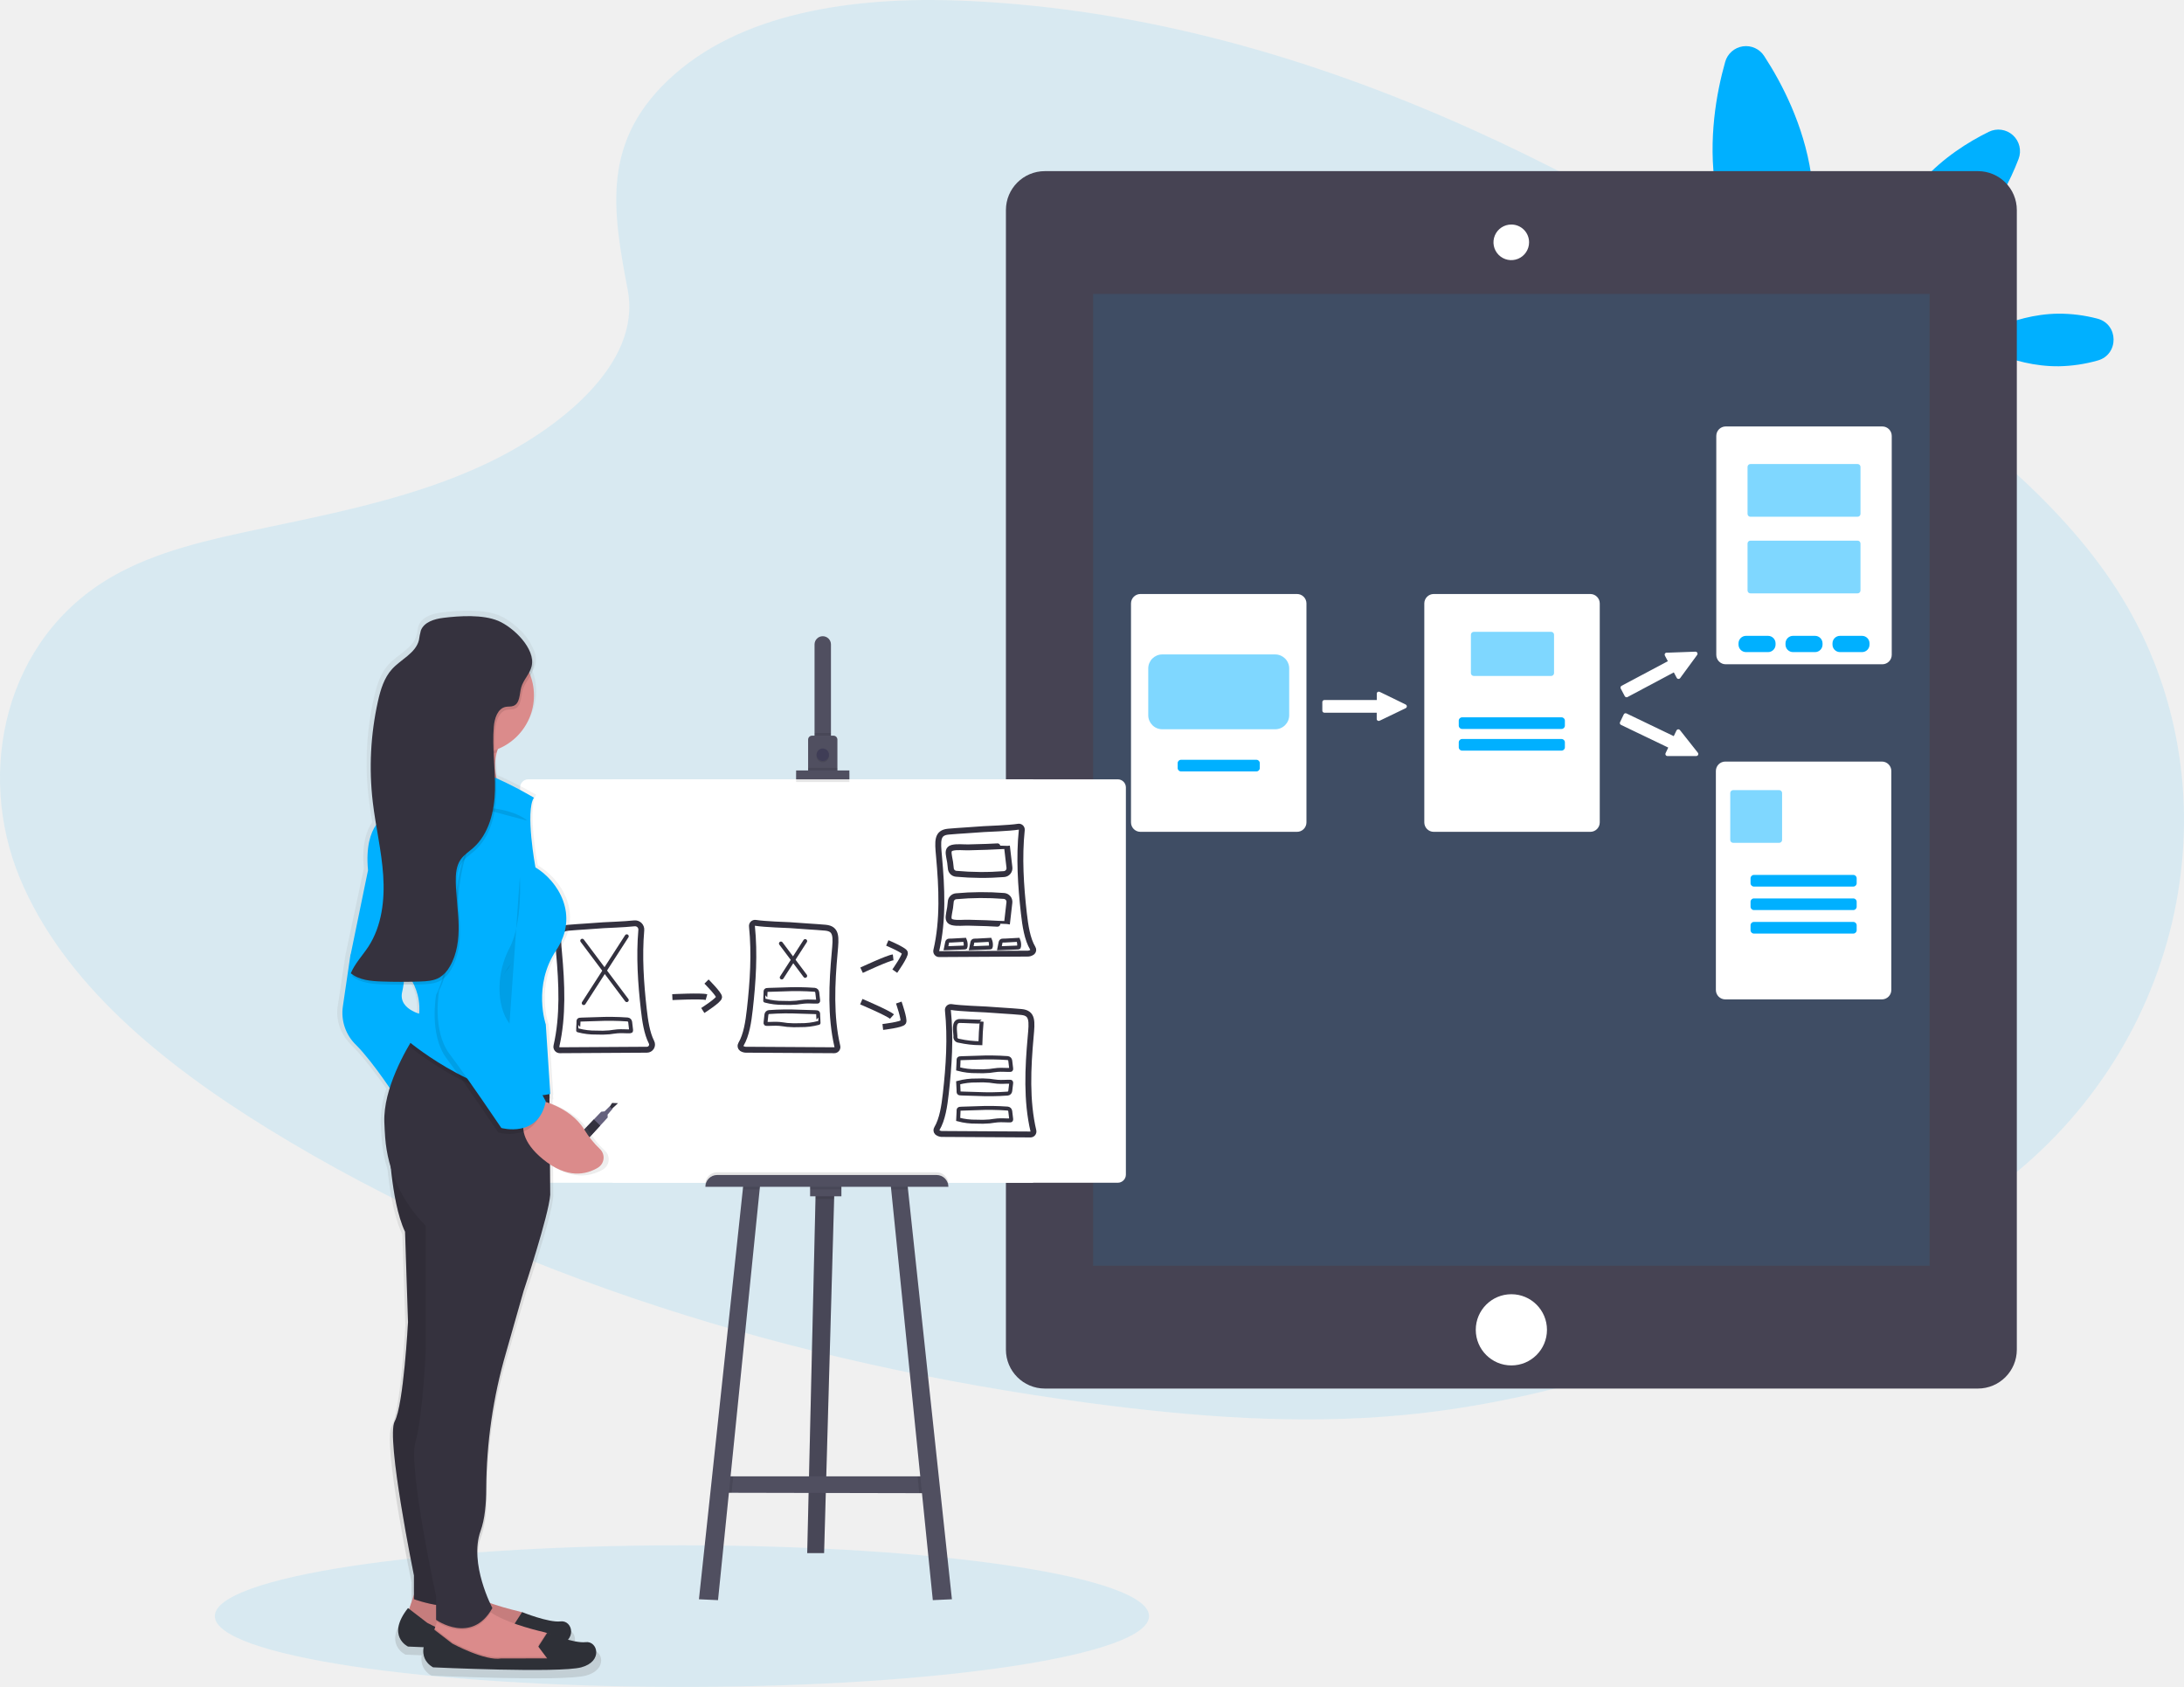
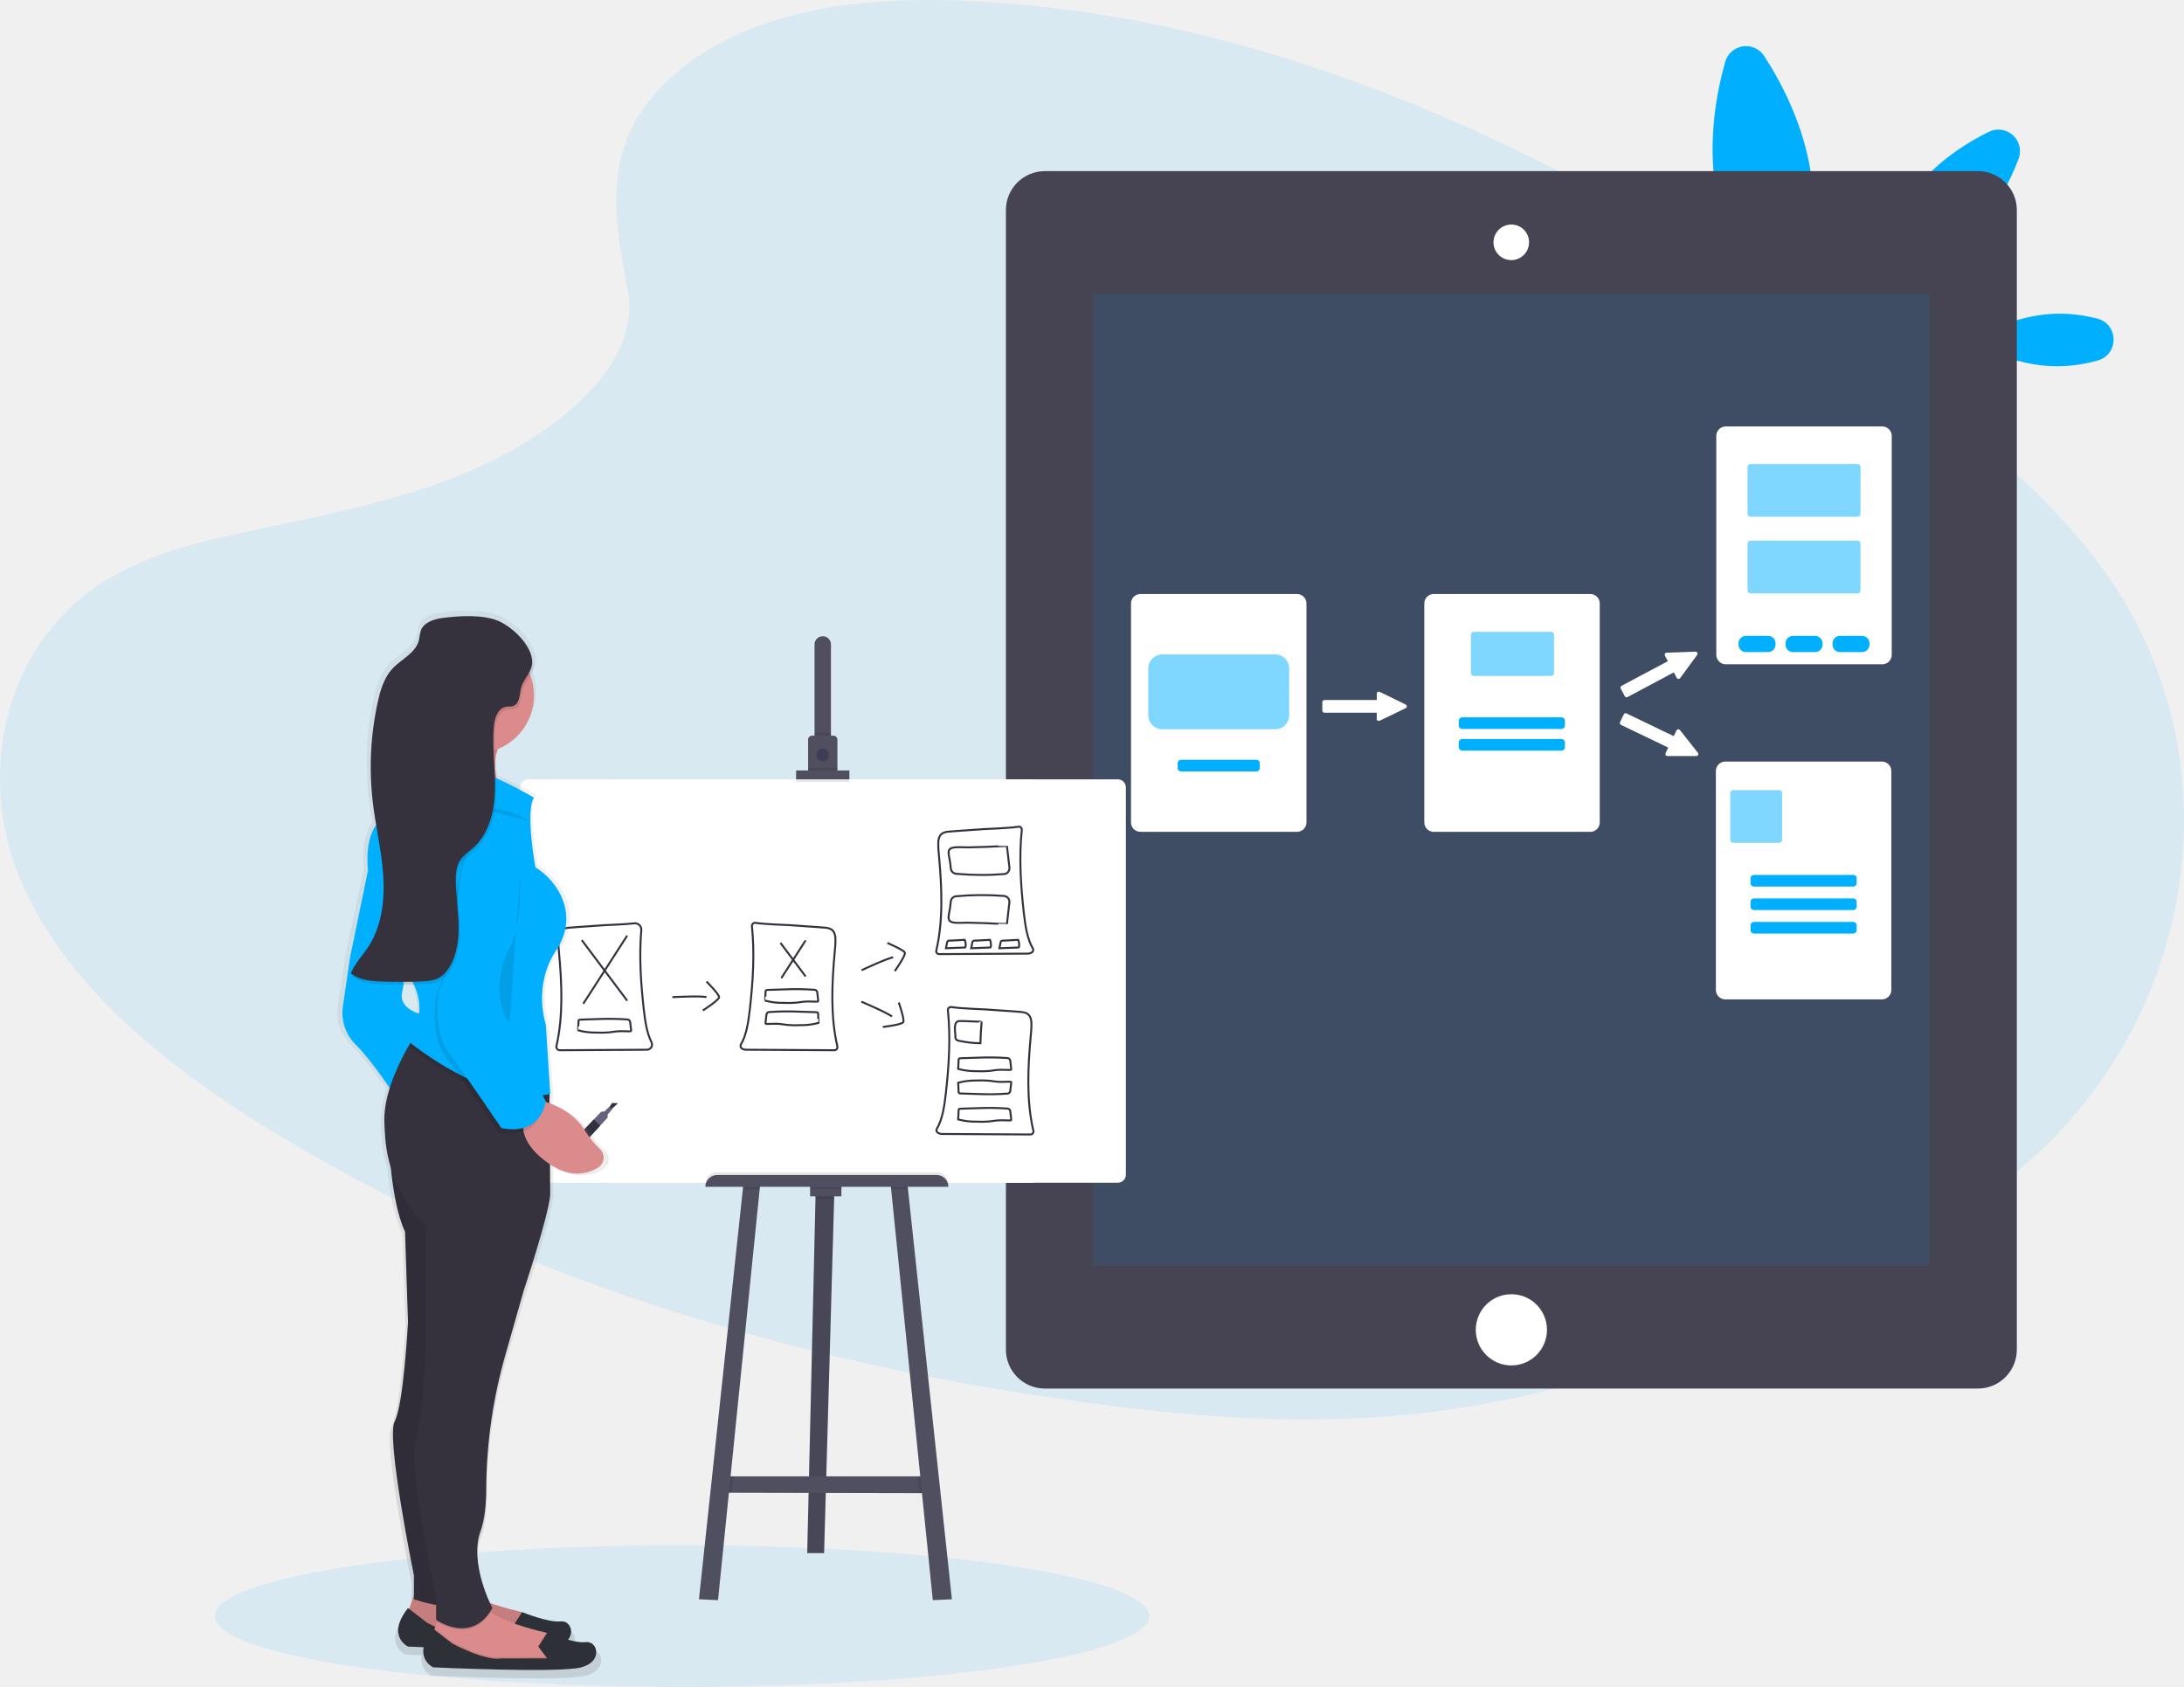
<svg xmlns="http://www.w3.org/2000/svg" id="a6f4e524-a1b8-434a-a0ca-43acb27f4769" data-name="Layer 1" width="1110.46" height="857.68" viewBox="0 0 1110.46 857.68">
  <defs>
    <linearGradient id="ed123d47-1cc8-43ee-8efc-264e01b6d696" x1="2277.26" y1="874.51" x2="2277.26" y2="331.66" gradientTransform="translate(-1992)" gradientUnits="userSpaceOnUse">
      <stop offset="0" stop-color="gray" stop-opacity="0.25" />
      <stop offset="0.54" stop-color="gray" stop-opacity="0.12" />
      <stop offset="1" stop-color="gray" stop-opacity="0.1" />
    </linearGradient>
  </defs>
  <ellipse cx="346.73" cy="821.68" rx="237.5" ry="36" fill="#00b0ff" opacity="0.1" />
  <path d="M387.66,59C425.33,25.8,484.47,19,538.31,21.68,707.39,30,860,110.67,992.05,201.94c47.8,33.05,94.86,68.65,125.88,114.16,63.16,92.62,44.42,220.94-43.4,297.24-29.88,26-66.1,45.87-103.28,63.51-66.12,31.37-137.46,56.55-212.5,63.72-53.51,5.11-107.68.95-160.88-6.18-148.64-19.92-294.54-64-416.82-139.37C127.42,562,76.87,520.86,54.76,467.37s-8-121.27,46.81-152.92c22.65-13.1,49.73-19,76.24-24.57,39-8.17,78.68-16.23,113.9-32.84,36.37-17.17,79.44-50.36,72.24-88.34C356.22,127.93,350,92.14,387.66,59Z" transform="translate(-44.77 -21.16)" fill="#00b0ff" opacity="0.1" />
  <path d="M965.6,109.62c6.76,44.56-12.05,84.37-12.05,84.37S923.78,161.56,917,117c-3.79-25,.46-48.48,4.92-64.3a11,11,0,0,1,19.89-3C950.78,63.46,961.81,84.63,965.6,109.62Z" transform="translate(-44.77 -21.16)" fill="#00b0ff" />
  <path d="M1091.3,180.64a76.91,76.91,0,0,1,19.85,2.51c10.91,2.8,11.08,18.25.23,21.29a77.15,77.15,0,0,1-19.79,2.94c-24.53.27-44.56-12.89-44.56-12.89S1066.77,180.91,1091.3,180.64Z" transform="translate(-44.77 -21.16)" fill="#00b0ff" />
  <path d="M1022.32,112.9c-22.83,25.09-27.66,57.88-27.66,57.88s32.18-7.9,55-33c10.58-11.63,17.3-24.91,21.46-35.81A11,11,0,0,0,1056,88.17C1045.48,93.34,1032.9,101.27,1022.32,112.9Z" transform="translate(-44.77 -21.16)" fill="#00b0ff" />
  <rect x="511.46" y="87.01" width="514" height="618.97" rx="19.8" fill="#464353" />
  <rect x="555.8" y="149.45" width="425.32" height="494.09" fill="#00b0ff" opacity="0.1" />
  <circle cx="768.46" cy="676.12" r="18.1" fill="#fff" />
  <path d="M813.23,152.92a8.55,8.55,0,1,1,8.55-8.55A8.57,8.57,0,0,1,813.23,152.92Z" transform="translate(-44.77 -21.16)" fill="#fff" />
  <path d="M813.23,136.32a8.05,8.05,0,1,1-8.05,8.05,8.06,8.06,0,0,1,8.05-8.05m0-1a9.05,9.05,0,1,0,9,9.05,9,9,0,0,0-9-9.05Z" transform="translate(-44.77 -21.16)" fill="#fff" />
  <rect x="575.56" y="302.51" width="88.21" height="119.92" rx="4.3" fill="#fff" stroke="#fff" stroke-miterlimit="10" />
  <rect x="583.83" y="332.73" width="71.67" height="38.05" rx="7.14" fill="#00b0ff" opacity="0.5" />
  <rect x="598.79" y="386.3" width="41.75" height="5.91" rx="1.69" fill="#00b0ff" />
  <rect x="724.69" y="302.51" width="88.21" height="119.92" rx="4.3" fill="#fff" stroke="#fff" stroke-miterlimit="10" />
  <rect x="747.89" y="321.24" width="42.27" height="22.44" rx="1.46" fill="#00b0ff" opacity="0.5" />
  <rect x="741.71" y="364.71" width="53.96" height="5.91" rx="1.69" fill="#00b0ff" />
  <rect x="741.71" y="375.73" width="53.96" height="5.91" rx="1.69" fill="#00b0ff" />
  <rect x="873.15" y="217.32" width="88.21" height="119.92" rx="4.3" fill="#fff" stroke="#fff" stroke-miterlimit="10" />
  <rect x="888.54" y="235.93" width="57.43" height="26.8" rx="1.46" fill="#00b0ff" opacity="0.5" />
  <rect x="888.54" y="274.88" width="57.43" height="26.8" rx="1.46" fill="#00b0ff" opacity="0.5" />
  <rect x="883.95" y="323.28" width="18.84" height="8.27" rx="3.83" fill="#00b0ff" />
  <rect x="907.84" y="323.28" width="18.84" height="8.27" rx="3.83" fill="#00b0ff" />
  <rect x="931.73" y="323.28" width="18.84" height="8.27" rx="3.83" fill="#00b0ff" />
  <rect x="872.94" y="387.7" width="88.21" height="119.92" rx="4.3" fill="#fff" stroke="#fff" stroke-miterlimit="10" />
  <rect x="879.75" y="401.72" width="26.36" height="26.8" rx="1.46" fill="#00b0ff" opacity="0.5" />
  <rect x="890.07" y="444.84" width="53.96" height="5.91" rx="1.69" fill="#00b0ff" />
  <rect x="890.07" y="456.79" width="53.96" height="5.91" rx="1.69" fill="#00b0ff" />
  <rect x="890.07" y="468.74" width="53.96" height="5.91" rx="1.69" fill="#00b0ff" />
  <path d="M759.29,380.77l-1.35.65L747,386.68l-1,.47a.54.54,0,0,1-.73-.29.59.59,0,0,1,0-.2v-3.11a.53.53,0,0,0-.53-.53H718.15a.54.54,0,0,1-.54-.53V378.1a.54.54,0,0,1,.54-.53h26.62a.54.54,0,0,0,.53-.54v-3.18a.65.65,0,0,1,0-.2.54.54,0,0,1,.73-.28l1,.47,10.91,5.31,1.35.66A.53.53,0,0,1,759.29,380.77Z" transform="translate(-44.77 -21.16)" fill="#fff" stroke="#fff" stroke-miterlimit="10" />
  <path d="M907.32,353.8l-.88,1.21-7.16,9.76-.63.87a.55.55,0,0,1-.78.09.48.48,0,0,1-.12-.16l-1.46-2.74a.55.55,0,0,0-.73-.23l-23.5,12.51a.53.53,0,0,1-.72-.22L869.28,371a.53.53,0,0,1,.22-.72L893,357.79a.53.53,0,0,0,.22-.72l-1.49-2.81a.35.35,0,0,1-.06-.19.52.52,0,0,1,.51-.59l1.07,0,12.12-.44,1.5-.05A.53.53,0,0,1,907.32,353.8Z" transform="translate(-44.77 -21.16)" fill="#fff" stroke="#fff" stroke-miterlimit="10" />
  <path d="M907.24,405.06h-1.49l-12.11,0h-1.07a.53.53,0,0,1-.53-.57.45.45,0,0,1,.05-.19l1.34-2.81a.53.53,0,0,0-.25-.71l-24-11.52a.54.54,0,0,1-.25-.72l1.9-3.95a.52.52,0,0,1,.71-.25l24,11.53a.55.55,0,0,0,.72-.25l1.38-2.87a.52.52,0,0,1,.89-.1l.67.83,7.53,9.52.93,1.18A.53.53,0,0,1,907.24,405.06Z" transform="translate(-44.77 -21.16)" fill="#fff" stroke="#fff" stroke-miterlimit="10" />
  <polygon points="424.19 606.65 424.11 609.58 419.01 789.65 410.43 789.65 414.64 609.58 414.72 606.2 424.19 606.65" fill="#504f60" />
  <polygon points="424.19 606.65 424.11 609.58 419.01 789.65 410.43 789.65 414.64 609.58 414.72 606.2 424.19 606.65" opacity="0.1" />
  <polygon points="473.84 759.19 467.42 759.17 371.97 758.97 366.89 758.96 369.59 750.61 473.16 750.61 473.84 759.19" fill="#504f60" />
  <polygon points="424.19 606.65 424.11 609.58 414.64 609.58 414.72 606.2 424.19 606.65" opacity="0.1" />
  <rect x="411.9" y="602.25" width="15.91" height="5.98" fill="#504f60" />
  <polygon points="372.82 750.61 371.97 758.97 366.89 758.96 369.59 750.61 372.82 750.61" opacity="0.1" />
  <polygon points="386.52 602.14 386.25 604.73 365.08 813.56 355.38 813.11 377.69 604.73 377.94 602.36 386.52 602.14" fill="#504f60" />
  <polygon points="473.84 759.19 467.42 759.17 466.55 750.61 473.16 750.61 473.84 759.19" opacity="0.1" />
  <polygon points="484 813.11 474.29 813.56 453.12 604.73 452.86 602.14 461.43 602.36 461.68 604.73 484 813.11" fill="#504f60" />
  <rect x="311.38" y="396.23" width="213.91" height="205.11" fill="#fff" />
  <rect x="264.46" y="396.23" width="308" height="205.11" rx="4.13" fill="#fff" />
  <path d="M467.27,348.8v49.53h-8.34V348.8a4.17,4.17,0,1,1,8.34,0Z" transform="translate(-44.77 -21.16)" fill="#504f60" />
  <rect x="414.16" y="372.66" width="8.35" height="4.51" opacity="0.1" />
  <path d="M470.55,397.2v16.36H455.66V397.2a2,2,0,0,1,2-2h10.83A2,2,0,0,1,470.55,397.2Z" transform="translate(-44.77 -21.16)" fill="#504f60" />
  <circle cx="418.33" cy="384.39" r="3.16" opacity="0.1" />
  <circle cx="418.33" cy="383.71" r="3.16" fill="#3f3d56" />
  <rect x="410.89" y="390.37" width="14.89" height="2.03" opacity="0.1" />
  <rect x="404.79" y="393.08" width="27.08" height="4.51" opacity="0.1" />
  <rect x="404.79" y="391.72" width="27.08" height="4.51" fill="#504f60" />
  <path d="M364.63,596H476.21a6,6,0,0,1,6,6v0a0,0,0,0,1,0,0H358.65a0,0,0,0,1,0,0v0A6,6,0,0,1,364.63,596Z" opacity="0.1" />
  <polygon points="377.94 602.36 386.52 602.14 386.25 604.73 377.69 604.73 377.94 602.36" opacity="0.1" />
  <rect x="411.9" y="602.25" width="15.91" height="2.48" opacity="0.1" />
  <polygon points="461.68 604.73 453.12 604.73 452.86 602.14 461.43 602.36 461.68 604.73" opacity="0.1" />
  <path d="M364.63,597.4H476.21a6,6,0,0,1,6,6v0a0,0,0,0,1,0,0H358.65a0,0,0,0,1,0,0v0a6,6,0,0,1,6-6Z" fill="#504f60" />
-   <path d="M562.59,441.48a1.49,1.49,0,0,1,1.71,1.64c-1.45,14-.52,28.34,1.05,42.31.73,6.39,1.72,13.15,4.55,17.89a1.51,1.51,0,0,1-.2,1.86,4,4,0,0,1-2.78.83l-44.63.25a1.49,1.49,0,0,1-1.46-1.84c3.59-15.3,2.82-32,1.38-47.87-.71-7.81-1.12-12,4.71-12.55,6-.54,12-.79,18-1.29C546.36,442.59,557.9,442.25,562.59,441.48Z" transform="translate(-44.77 -21.16)" fill="#fff" stroke="#33313f" stroke-miterlimit="10" stroke-width="3" />
-   <path d="M528.44,533.17a1.49,1.49,0,0,0-1.71,1.64c1.45,14,.52,28.34-1.06,42.31-.72,6.39-1.71,13.15-4.54,17.9a1.49,1.49,0,0,0,.2,1.85,4,4,0,0,0,2.78.83l44.63.26a1.51,1.51,0,0,0,1.46-1.85c-3.59-15.3-2.82-32-1.38-47.87.71-7.81,1.12-12-4.71-12.55s-12-.79-18-1.29C544.67,534.28,533.13,533.94,528.44,533.17Z" transform="translate(-44.77 -21.16)" fill="#fff" stroke="#33313f" stroke-miterlimit="10" stroke-width="3" />
-   <path d="M541.55,558.93a132.37,132.37,0,0,1,15.56.19,1.47,1.47,0,0,1,1.32,1.3l.49,4.09a.58.58,0,0,1-.12.53.55.55,0,0,1-.38.1c-2.18.06-4.36-.19-6.53,0-1.35.11-2.69.37-4,.52a47.75,47.75,0,0,1-6.66.12,33.56,33.56,0,0,1-9.27-1.14s.18-3.39.18-3.71c0-1.58-.05-1.72,1.58-1.76Z" transform="translate(-44.77 -21.16)" fill="none" stroke="#33313f" stroke-linecap="round" stroke-miterlimit="10" stroke-width="2" />
-   <path d="M541.55,577.37a130.24,130.24,0,0,0,15.56-.2,1.47,1.47,0,0,0,1.32-1.3l.49-4.08a.6.6,0,0,0-.12-.54.55.55,0,0,0-.38-.1c-2.18-.06-4.36.2-6.53,0-1.35-.1-2.69-.36-4-.51a46.26,46.26,0,0,0-6.66-.12,33.56,33.56,0,0,0-9.27,1.14s.18,3.38.18,3.71c0,1.58-.05,1.71,1.58,1.76Z" transform="translate(-44.77 -21.16)" fill="none" stroke="#33313f" stroke-linecap="round" stroke-miterlimit="10" stroke-width="2" />
-   <path d="M541.55,584.59a130.24,130.24,0,0,1,15.56.2,1.47,1.47,0,0,1,1.32,1.3l.49,4.08a.6.6,0,0,1-.12.54.55.55,0,0,1-.38.1c-2.18.06-4.36-.2-6.53,0-1.35.1-2.69.37-4,.52a47.75,47.75,0,0,1-6.66.11,33.55,33.55,0,0,1-9.27-1.13s.18-3.39.18-3.72c0-1.58-.05-1.71,1.58-1.75Z" transform="translate(-44.77 -21.16)" fill="none" stroke="#33313f" stroke-linecap="round" stroke-miterlimit="10" stroke-width="2" />
-   <path d="M548.12,499a6.61,6.61,0,0,1,.44,3.48.52.52,0,0,1-.07.27.54.54,0,0,1-.42.15l-9.5.37s.53-2.8.6-3c.33-1.14,1.16-.84,2.23-.9Z" transform="translate(-44.77 -21.16)" fill="#fff" stroke="#33313f" stroke-linecap="round" stroke-miterlimit="10" stroke-width="2" />
-   <path d="M562.47,499a6.61,6.61,0,0,1,.43,3.48.51.51,0,0,1-.06.27.56.56,0,0,1-.42.15l-9.51.37s.54-2.8.61-3c.32-1.14,1.15-.84,2.23-.9Z" transform="translate(-44.77 -21.16)" fill="#fff" stroke="#33313f" stroke-linecap="round" stroke-miterlimit="10" stroke-width="2" />
-   <path d="M556.74,451.26l1.28,11a3,3,0,0,1-2.73,3.31,142.81,142.81,0,0,1-24.38-.16,3,3,0,0,1-2.71-2.86,42.69,42.69,0,0,0-.86-5.83c-.33-2-.69-3.93,1.67-4.52s5.59-.17,8.17-.22q4.64-.09,9.25-.26C547.29,451.72,556.74,451.21,556.74,451.26Z" transform="translate(-44.77 -21.16)" fill="none" stroke="#33313f" stroke-miterlimit="10" stroke-width="3" />
-   <path d="M556.74,491,558,480a3,3,0,0,0-2.73-3.31,143.84,143.84,0,0,0-24.38.15,3,3,0,0,0-2.71,2.87,42.69,42.69,0,0,1-.86,5.83c-.33,2-.69,3.93,1.67,4.52s5.59.17,8.17.22c3.09.06,6.17.14,9.25.26C547.29,490.57,556.74,491.08,556.74,491Z" transform="translate(-44.77 -21.16)" fill="none" stroke="#33313f" stroke-miterlimit="10" stroke-width="3" />
-   <path d="M543.89,540.57q-.5,5.49-.63,11a52.07,52.07,0,0,1-10.91-1.25,1.93,1.93,0,0,1-1.79-2.36c-.07-2.28-1.27-7.37,1.94-7.69C533.46,540.17,543.88,540.75,543.89,540.57Z" transform="translate(-44.77 -21.16)" fill="none" stroke="#33313f" stroke-linecap="round" stroke-miterlimit="10" stroke-width="2" />
-   <path d="M367.32,490.61a3.19,3.19,0,0,1,3.52,3.47c-1.15,13.31-.24,26.94,1.26,40.21.67,5.9,1.56,12.11,3.92,16.76a2.62,2.62,0,0,1-2.32,3.82h0l-44.28.26a1.76,1.76,0,0,1-1.73-2.14c3.51-15.22,2.74-31.84,1.31-47.58-.72-7.81-1.12-12,4.7-12.55,6-.53,12-.78,17.95-1.29C352.92,491.47,362,491.19,367.32,490.61Z" transform="translate(-44.77 -21.16)" fill="#fff" stroke="#33313f" stroke-linecap="round" stroke-miterlimit="10" stroke-width="3" />
-   <path d="M428.92,490.36a1.59,1.59,0,0,0-1.82,1.76c1.43,13.93.5,28.25-1.07,42.17-.72,6.39-1.71,13.12-4.53,17.87a1.58,1.58,0,0,0,.42,2.07,4.19,4.19,0,0,0,2.54.64l44.51.26a1.6,1.6,0,0,0,1.55-2c-3.55-15.27-2.79-31.95-1.35-47.75.71-7.81,1.12-12-4.7-12.55-6-.53-12-.78-18-1.29C445,491.45,433.7,491.12,428.92,490.36Z" transform="translate(-44.77 -21.16)" fill="#fff" stroke="#33313f" stroke-miterlimit="10" stroke-width="3" />
-   <line x1="296.04" y1="478.29" x2="318.68" y2="508.49" fill="#fff" stroke="#33313f" stroke-linecap="round" stroke-miterlimit="10" stroke-width="2" />
-   <line x1="318.68" y1="476.03" x2="296.79" y2="510" fill="#fff" stroke="#33313f" stroke-linecap="round" stroke-miterlimit="10" stroke-width="2" />
-   <line x1="397.07" y1="479.71" x2="409.4" y2="496.16" fill="#fff" stroke="#33313f" stroke-linecap="round" stroke-miterlimit="10" stroke-width="2" />
-   <line x1="409.4" y1="478.47" x2="397.48" y2="496.98" fill="#fff" stroke="#33313f" stroke-linecap="round" stroke-miterlimit="10" stroke-width="2" />
-   <path d="M348.29,539.3a132.56,132.56,0,0,1,15.57.19,1.49,1.49,0,0,1,1.32,1.3l.48,4.09a.63.63,0,0,1-.11.54.7.7,0,0,1-.38.1c-2.18.06-4.37-.2-6.54,0-1.35.1-2.68.36-4,.51a47.72,47.72,0,0,1-6.66.12,33.44,33.44,0,0,1-9.26-1.14c-.06,0,.18-3.38.18-3.71,0-1.58-.06-1.71,1.57-1.76Z" transform="translate(-44.77 -21.16)" fill="none" stroke="#33313f" stroke-linecap="round" stroke-miterlimit="10" stroke-width="2" />
-   <path d="M443.41,524.2a130.43,130.43,0,0,1,15.57.2,1.47,1.47,0,0,1,1.32,1.3l.48,4.08a.63.63,0,0,1-.11.54.56.56,0,0,1-.38.1c-2.18.06-4.37-.2-6.54,0-1.35.1-2.68.37-4,.51a46.26,46.26,0,0,1-6.66.12,33.56,33.56,0,0,1-9.27-1.14c-.05,0,.18-3.38.18-3.71,0-1.58-.05-1.71,1.58-1.76Z" transform="translate(-44.77 -21.16)" fill="none" stroke="#33313f" stroke-linecap="round" stroke-miterlimit="10" stroke-width="2" />
-   <path d="M451.34,535.53a132.39,132.39,0,0,0-15.56.19,1.47,1.47,0,0,0-1.32,1.3L434,541.1a.57.57,0,0,0,.11.54.55.55,0,0,0,.38.1c2.18.06,4.36-.19,6.54,0,1.35.1,2.68.37,4,.52a49.33,49.33,0,0,0,6.66.12,33.47,33.47,0,0,0,9.27-1.14c.05,0-.18-3.39-.18-3.71,0-1.59.06-1.72-1.57-1.76Z" transform="translate(-44.77 -21.16)" fill="none" stroke="#33313f" stroke-linecap="round" stroke-miterlimit="10" stroke-width="2" />
-   <path d="M386.63,528.13s14.71-.75,17.35,0" transform="translate(-44.77 -21.16)" fill="none" stroke="#33313f" stroke-miterlimit="10" stroke-width="3" />
-   <path d="M404,520.21s6.41,6.41,6.41,7.92-8.3,6.79-8.3,6.79" transform="translate(-44.77 -21.16)" fill="none" stroke="#33313f" stroke-miterlimit="10" stroke-width="3" />
-   <path d="M482.84,514.45s13.33-6.24,16.06-6.54" transform="translate(-44.77 -21.16)" fill="none" stroke="#33313f" stroke-miterlimit="10" stroke-width="3" />
-   <path d="M495.92,500.58s8.35,3.52,8.92,4.91-5.12,9.42-5.12,9.42" transform="translate(-44.77 -21.16)" fill="none" stroke="#33313f" stroke-miterlimit="10" stroke-width="3" />
-   <path d="M482.7,530.43s13.55,5.75,15.6,7.59" transform="translate(-44.77 -21.16)" fill="none" stroke="#33313f" stroke-miterlimit="10" stroke-width="3" />
-   <path d="M501.76,530.89s3,8.57,2.3,9.93-10.43,2.48-10.43,2.48" transform="translate(-44.77 -21.16)" fill="none" stroke="#33313f" stroke-miterlimit="10" stroke-width="3" />
-   <path d="M535.29,499a6.61,6.61,0,0,1,.43,3.48.51.51,0,0,1-.06.27.56.56,0,0,1-.42.15l-9.51.37s.54-2.8.61-3c.32-1.14,1.16-.84,2.23-.9Z" transform="translate(-44.77 -21.16)" fill="#fff" stroke="#33313f" stroke-linecap="round" stroke-miterlimit="10" stroke-width="2" />
+   <path d="M562.59,441.48a1.49,1.49,0,0,1,1.71,1.64c-1.45,14-.52,28.34,1.05,42.31.73,6.39,1.72,13.15,4.55,17.89a1.51,1.51,0,0,1-.2,1.86,4,4,0,0,1-2.78.83l-44.63.25a1.49,1.49,0,0,1-1.46-1.84c3.59-15.3,2.82-32,1.38-47.87-.71-7.81-1.12-12,4.71-12.55,6-.54,12-.79,18-1.29C546.36,442.59,557.9,442.25,562.59,441.48Z" transform="translate(-44.77 -21.16)" fill="#fff" stroke="#33313f" stroke-miterlimit="10" strokeWidth="3" />
+   <path d="M528.44,533.17a1.49,1.49,0,0,0-1.71,1.64c1.45,14,.52,28.34-1.06,42.31-.72,6.39-1.71,13.15-4.54,17.9a1.49,1.49,0,0,0,.2,1.85,4,4,0,0,0,2.78.83l44.63.26a1.51,1.51,0,0,0,1.46-1.85c-3.59-15.3-2.82-32-1.38-47.87.71-7.81,1.12-12-4.71-12.55s-12-.79-18-1.29C544.67,534.28,533.13,533.94,528.44,533.17Z" transform="translate(-44.77 -21.16)" fill="#fff" stroke="#33313f" stroke-miterlimit="10" strokeWidth="3" />
+   <path d="M541.55,558.93a132.37,132.37,0,0,1,15.56.19,1.47,1.47,0,0,1,1.32,1.3l.49,4.09a.58.58,0,0,1-.12.53.55.55,0,0,1-.38.1c-2.18.06-4.36-.19-6.53,0-1.35.11-2.69.37-4,.52a47.75,47.75,0,0,1-6.66.12,33.56,33.56,0,0,1-9.27-1.14s.18-3.39.18-3.71c0-1.58-.05-1.72,1.58-1.76Z" transform="translate(-44.77 -21.16)" fill="none" stroke="#33313f" stroke-linecap="round" stroke-miterlimit="10" strokeWidth="2" />
+   <path d="M541.55,577.37a130.24,130.24,0,0,0,15.56-.2,1.47,1.47,0,0,0,1.32-1.3l.49-4.08a.6.6,0,0,0-.12-.54.55.55,0,0,0-.38-.1c-2.18-.06-4.36.2-6.53,0-1.35-.1-2.69-.36-4-.51a46.26,46.26,0,0,0-6.66-.12,33.56,33.56,0,0,0-9.27,1.14s.18,3.38.18,3.71c0,1.58-.05,1.71,1.58,1.76Z" transform="translate(-44.77 -21.16)" fill="none" stroke="#33313f" stroke-linecap="round" stroke-miterlimit="10" strokeWidth="2" />
+   <path d="M541.55,584.59a130.24,130.24,0,0,1,15.56.2,1.47,1.47,0,0,1,1.32,1.3l.49,4.08a.6.6,0,0,1-.12.54.55.55,0,0,1-.38.1c-2.18.06-4.36-.2-6.53,0-1.35.1-2.69.37-4,.52a47.75,47.75,0,0,1-6.66.11,33.55,33.55,0,0,1-9.27-1.13s.18-3.39.18-3.72c0-1.58-.05-1.71,1.58-1.75Z" transform="translate(-44.77 -21.16)" fill="none" stroke="#33313f" stroke-linecap="round" stroke-miterlimit="10" strokeWidth="2" />
+   <path d="M548.12,499a6.61,6.61,0,0,1,.44,3.48.52.52,0,0,1-.07.27.54.54,0,0,1-.42.15l-9.5.37s.53-2.8.6-3c.33-1.14,1.16-.84,2.23-.9Z" transform="translate(-44.77 -21.16)" fill="#fff" stroke="#33313f" stroke-linecap="round" stroke-miterlimit="10" strokeWidth="2" />
+   <path d="M562.47,499a6.61,6.61,0,0,1,.43,3.48.51.51,0,0,1-.06.27.56.56,0,0,1-.42.15l-9.51.37s.54-2.8.61-3c.32-1.14,1.15-.84,2.23-.9Z" transform="translate(-44.77 -21.16)" fill="#fff" stroke="#33313f" stroke-linecap="round" stroke-miterlimit="10" strokeWidth="2" />
+   <path d="M556.74,451.26l1.28,11a3,3,0,0,1-2.73,3.31,142.81,142.81,0,0,1-24.38-.16,3,3,0,0,1-2.71-2.86,42.69,42.69,0,0,0-.86-5.83c-.33-2-.69-3.93,1.67-4.52s5.59-.17,8.17-.22q4.64-.09,9.25-.26C547.29,451.72,556.74,451.21,556.74,451.26Z" transform="translate(-44.77 -21.16)" fill="none" stroke="#33313f" stroke-miterlimit="10" strokeWidth="3" />
+   <path d="M556.74,491,558,480a3,3,0,0,0-2.73-3.31,143.84,143.84,0,0,0-24.38.15,3,3,0,0,0-2.71,2.87,42.69,42.69,0,0,1-.86,5.83c-.33,2-.69,3.93,1.67,4.52s5.59.17,8.17.22c3.09.06,6.17.14,9.25.26C547.29,490.57,556.74,491.08,556.74,491Z" transform="translate(-44.77 -21.16)" fill="none" stroke="#33313f" stroke-miterlimit="10" strokeWidth="3" />
+   <path d="M543.89,540.57q-.5,5.49-.63,11a52.07,52.07,0,0,1-10.91-1.25,1.93,1.93,0,0,1-1.79-2.36c-.07-2.28-1.27-7.37,1.94-7.69C533.46,540.17,543.88,540.75,543.89,540.57Z" transform="translate(-44.77 -21.16)" fill="none" stroke="#33313f" stroke-linecap="round" stroke-miterlimit="10" strokeWidth="2" />
+   <path d="M367.32,490.61a3.19,3.19,0,0,1,3.52,3.47c-1.15,13.31-.24,26.94,1.26,40.21.67,5.9,1.56,12.11,3.92,16.76a2.62,2.62,0,0,1-2.32,3.82h0l-44.28.26a1.76,1.76,0,0,1-1.73-2.14c3.51-15.22,2.74-31.84,1.31-47.58-.72-7.81-1.12-12,4.7-12.55,6-.53,12-.78,17.95-1.29C352.92,491.47,362,491.19,367.32,490.61Z" transform="translate(-44.77 -21.16)" fill="#fff" stroke="#33313f" stroke-linecap="round" stroke-miterlimit="10" strokeWidth="3" />
+   <path d="M428.92,490.36a1.59,1.59,0,0,0-1.82,1.76c1.43,13.93.5,28.25-1.07,42.17-.72,6.39-1.71,13.12-4.53,17.87a1.58,1.58,0,0,0,.42,2.07,4.19,4.19,0,0,0,2.54.64l44.51.26a1.6,1.6,0,0,0,1.55-2c-3.55-15.27-2.79-31.95-1.35-47.75.71-7.81,1.12-12-4.7-12.55-6-.53-12-.78-18-1.29C445,491.45,433.7,491.12,428.92,490.36Z" transform="translate(-44.77 -21.16)" fill="#fff" stroke="#33313f" stroke-miterlimit="10" strokeWidth="3" />
+   <line x1="296.04" y1="478.29" x2="318.68" y2="508.49" fill="#fff" stroke="#33313f" stroke-linecap="round" stroke-miterlimit="10" strokeWidth="2" />
+   <line x1="318.68" y1="476.03" x2="296.79" y2="510" fill="#fff" stroke="#33313f" stroke-linecap="round" stroke-miterlimit="10" strokeWidth="2" />
+   <line x1="397.07" y1="479.71" x2="409.4" y2="496.16" fill="#fff" stroke="#33313f" stroke-linecap="round" stroke-miterlimit="10" strokeWidth="2" />
+   <line x1="409.4" y1="478.47" x2="397.48" y2="496.98" fill="#fff" stroke="#33313f" stroke-linecap="round" stroke-miterlimit="10" strokeWidth="2" />
+   <path d="M348.29,539.3a132.56,132.56,0,0,1,15.57.19,1.49,1.49,0,0,1,1.32,1.3l.48,4.09a.63.63,0,0,1-.11.54.7.7,0,0,1-.38.1c-2.18.06-4.37-.2-6.54,0-1.35.1-2.68.36-4,.51a47.72,47.72,0,0,1-6.66.12,33.44,33.44,0,0,1-9.26-1.14c-.06,0,.18-3.38.18-3.71,0-1.58-.06-1.71,1.57-1.76Z" transform="translate(-44.77 -21.16)" fill="none" stroke="#33313f" stroke-linecap="round" stroke-miterlimit="10" strokeWidth="2" />
+   <path d="M443.41,524.2a130.43,130.43,0,0,1,15.57.2,1.47,1.47,0,0,1,1.32,1.3l.48,4.08a.63.63,0,0,1-.11.54.56.56,0,0,1-.38.1c-2.18.06-4.37-.2-6.54,0-1.35.1-2.68.37-4,.51a46.26,46.26,0,0,1-6.66.12,33.56,33.56,0,0,1-9.27-1.14c-.05,0,.18-3.38.18-3.71,0-1.58-.05-1.71,1.58-1.76Z" transform="translate(-44.77 -21.16)" fill="none" stroke="#33313f" stroke-linecap="round" stroke-miterlimit="10" strokeWidth="2" />
+   <path d="M451.34,535.53a132.39,132.39,0,0,0-15.56.19,1.47,1.47,0,0,0-1.32,1.3L434,541.1a.57.57,0,0,0,.11.54.55.55,0,0,0,.38.1c2.18.06,4.36-.19,6.54,0,1.35.1,2.68.37,4,.52a49.33,49.33,0,0,0,6.66.12,33.47,33.47,0,0,0,9.27-1.14c.05,0-.18-3.39-.18-3.71,0-1.59.06-1.72-1.57-1.76Z" transform="translate(-44.77 -21.16)" fill="none" stroke="#33313f" stroke-linecap="round" stroke-miterlimit="10" strokeWidth="2" />
+   <path d="M386.63,528.13s14.71-.75,17.35,0" transform="translate(-44.77 -21.16)" fill="none" stroke="#33313f" stroke-miterlimit="10" strokeWidth="3" />
+   <path d="M404,520.21s6.41,6.41,6.41,7.92-8.3,6.79-8.3,6.79" transform="translate(-44.77 -21.16)" fill="none" stroke="#33313f" stroke-miterlimit="10" strokeWidth="3" />
+   <path d="M482.84,514.45s13.33-6.24,16.06-6.54" transform="translate(-44.77 -21.16)" fill="none" stroke="#33313f" stroke-miterlimit="10" strokeWidth="3" />
+   <path d="M495.92,500.58s8.35,3.52,8.92,4.91-5.12,9.42-5.12,9.42" transform="translate(-44.77 -21.16)" fill="none" stroke="#33313f" stroke-miterlimit="10" strokeWidth="3" />
+   <path d="M482.7,530.43s13.55,5.75,15.6,7.59" transform="translate(-44.77 -21.16)" fill="none" stroke="#33313f" stroke-miterlimit="10" strokeWidth="3" />
+   <path d="M501.76,530.89s3,8.57,2.3,9.93-10.43,2.48-10.43,2.48" transform="translate(-44.77 -21.16)" fill="none" stroke="#33313f" stroke-miterlimit="10" strokeWidth="3" />
+   <path d="M535.29,499a6.61,6.61,0,0,1,.43,3.48.51.51,0,0,1-.06.27.56.56,0,0,1-.42.15l-9.51.37s.54-2.8.61-3c.32-1.14,1.16-.84,2.23-.9Z" transform="translate(-44.77 -21.16)" fill="#fff" stroke="#33313f" stroke-linecap="round" stroke-miterlimit="10" strokeWidth="2" />
  <polygon points="310.87 564.02 314.23 560.89 311.23 560.77 309.66 563.18 310.87 564.02" fill="#33313f" />
  <polygon points="286.7 585.94 290.26 581.37 291.05 580.55 301.95 569.13 305.66 565.25 307.4 565.04 309.9 562.56 311.37 563.85 308.94 566.69 308.98 568.18 305.19 572.29 294.49 583.91 293.8 584.65 289.5 588.63 286.7 585.94" fill="#65617d" />
  <polygon points="291.05 580.55 301.95 569.13 305.19 572.29 294.49 583.91 291.05 580.55" fill="#33313f" />
  <path d="M352.27,606.11a48,48,0,0,1-8.19-10c-4.8-7.48-12.82-11.52-18.32-13.53l0-2.43.34-.07-.15-2.26.15,0-.39-6v-.05h0L323.73,542s-7.05-19.85,5.48-38.16.78-35.87-11-42.74c0,0-5.48-29-.78-35.87a203.68,203.68,0,0,0-19.68-9.95c-.11-.36-.2-.72-.29-1.1-.13-2.7-.3-5.4-.45-8.1a29.47,29.47,0,0,1,.77-4.16c.15-.57.32-1.14.5-1.73a29.78,29.78,0,0,0,19.15-27.61,29,29,0,0,0-1.86-10.24A12.87,12.87,0,0,0,317,359c.75-3.09-.1-6.39-1.86-9.52C312,342.7,304.17,336.35,298.49,334c-8.14-3.3-20.39-2.52-28.87-1.5-4.76.57-10.19,2.16-11.91,6.52-.63,1.6-.64,3.37-1.08,5-1.78,6.66-9.47,9.76-14.22,14.86-4.2,4.5-6,10.59-7.4,16.52a151.21,151.21,0,0,0-2.75,51.85c.48,4,1.12,7.95,1.8,11.91-2.86,4-5.44,11.07-4.26,23.35l-9.4,44.26-3.91,25.95s-2.35,10.68,7,19.84c6,5.84,13.25,15.71,17.72,22.1a52.45,52.45,0,0,0-2.85,17.59c.1,2.72.25,5.35.44,7.85a69.33,69.33,0,0,0,3,15.64c1.1,10.66,3.27,24.29,7.52,33l1.56,46.55s-2.35,42.74-7,51.13,10.17,79.37,10.17,79.37v9.92l-2.5,7.34-.63-.47c-11.74,14.5,0,19.84,0,19.84s3.2.15,8.31.35a9.36,9.36,0,0,0,5,10.34s66.53,3.05,78.28,0,8.61-13.74,2.34-13c-2.39.3-5.92-.33-9.37-1.22,3.65-4.25.73-10-3.93-9.46-6.26.76-20.35-4.78-20.35-4.78l-.07.09a10.5,10.5,0,0,0-1.38-.42,156.67,156.67,0,0,1-15.49-4.33c-3-6.43-10-23.71-5-37.11,2.26-6.06,3-14.12,3-21.94a249,249,0,0,1,10.31-69.66l9.39-32s13.31-38.93,14.09-49.61L326,614.13c11,7,19.75,4.9,25.33,1.63A6,6,0,0,0,352.27,606.11Zm-104.47-81c.27-1.12.49-2.34.68-3.63,1.84,0,3.69,0,5.53-.06a28.17,28.17,0,0,1,2.78,15C252.55,535.11,246.21,531.9,247.8,525.16Z" transform="translate(-44.77 -21.16)" fill="url(#ed123d47-1cc8-43ee-8efc-264e01b6d696)" />
  <path d="M255.24,832l-3,9,9.79,9.79,32.39,7.53,23.35-2.26-1.51-8.29h0a10,10,0,0,0-7.42-7.29c-9.6-2.26-27.9-7.4-31.75-14.55Z" transform="translate(-44.77 -21.16)" fill="#db8b8b" />
  <path d="M255.24,832l-3,9,9.79,9.79,32.39,7.53,23.35-2.26-1.51-8.29h0a10,10,0,0,0-7.42-7.29c-9.6-2.26-27.9-7.4-31.75-14.55Z" transform="translate(-44.77 -21.16)" opacity="0.1" />
  <path d="M310.23,853.8l-4.52-6,4.52-7s13.55,5.47,19.58,4.72,9,9.79-2.26,12.8-75.32,0-75.32,0-11.3-5.27,0-19.58l9.79,7.53s16.57,9,24.86,7.53Z" transform="translate(-44.77 -21.16)" fill="#2e3037" />
  <path d="M330.56,866.61l-23.35,2.26-32.39-7.54L265,851.54l.8-2.39,1.12-3.36,1.1-3.29,21.84-6a13.5,13.5,0,0,0,4.43,4.43c7.09,4.85,19.84,8.36,27.32,10.11.31.08.63.17.93.28a9.92,9.92,0,0,1,6.49,7Z" transform="translate(-44.77 -21.16)" fill="#db8b8b" />
  <path d="M330.56,866.61l-23.35,2.26-32.39-7.54L265,851.54l.8-2.39,9,6.91s16.58,9,24.86,7.53H323l-4.52-6,4.06-6.27a9.92,9.92,0,0,1,6.49,7Z" transform="translate(-44.77 -21.16)" opacity="0.1" />
  <path d="M323,864.35l-4.52-6,4.52-7s13.56,5.47,19.58,4.72,9,9.79-2.25,12.81-75.33,0-75.33,0-11.3-5.28,0-19.59l9.79,7.53s16.58,9,24.86,7.54Z" transform="translate(-44.77 -21.16)" fill="#2e3037" />
  <path d="M304.2,427.48s-36.15,3.76-30.88-11.3a27,27,0,0,0,1.11-13.3,36.91,36.91,0,0,0-6.38-15.32l33.89,5.27a42.32,42.32,0,0,0-4.59,10.88C293.31,419.7,304.2,427.48,304.2,427.48Z" transform="translate(-44.77 -21.16)" fill="#db8b8b" />
  <path d="M242.44,599.21s.75,32.39,8.28,48.21l1.51,45.94s-2.26,42.19-6.78,50.47,9.79,78.34,9.79,78.34v12.05s24.1,9,30.88-1.51l-6.78-89.63,3-124.28Z" transform="translate(-44.77 -21.16)" fill="#35323e" />
  <path d="M242.43,599.21s.75,32.39,8.28,48.21l1.51,45.94s-2.26,42.19-6.78,50.47,9.79,78.34,9.79,78.34v12.05s24.1,9,30.88-1.51l-6.78-89.63,3-124.28Z" transform="translate(-44.77 -21.16)" opacity="0.1" />
  <path d="M227.37,495.27l-4.52,12.05-3.76,25.61a22.65,22.65,0,0,0,6.78,19.58c9,9,21.09,27.87,21.09,27.87l14.31-42.93s-14.31-2.26-12-12.05,1.5-27.87,1.5-27.87Z" transform="translate(-44.77 -21.16)" fill="#00b0ff" />
  <path d="M294.32,840.91c-9.67,15.21-24.7,6.59-27.37,4.88l1.1-3.29,21.84-6A13.5,13.5,0,0,0,294.32,840.91Z" transform="translate(-44.77 -21.16)" opacity="0.1" />
  <path d="M324.54,628.59c-.76,10.54-13.56,49-13.56,49l-9,31.61A251.29,251.29,0,0,0,292,777.92c0,7.71-.71,15.67-2.88,21.65-6,16.57,6,39.17,6,39.17-10.54,18.83-28.62,6-28.62,6v-12S252.23,767.18,256,754.38s5.28-47.46,5.28-47.46V644.41a70.9,70.9,0,0,1-20.67-45c-.18-2.47-.33-5.06-.42-7.75-.61-17,11-36.92,15.54-44,1.1-1.72,1.78-2.68,1.78-2.68L324,571.36l.15.06,0,2.57,0,5.7Z" transform="translate(-44.77 -21.16)" fill="#35323e" />
  <path d="M301.94,392.83a42.32,42.32,0,0,0-4.59,10.88,29.42,29.42,0,0,1-22.92-.83,36.91,36.91,0,0,0-6.38-15.32Z" transform="translate(-44.77 -21.16)" opacity="0.1" />
  <circle cx="242.11" cy="353.59" r="29.38" fill="#db8b8b" />
  <path d="M324.54,579.63l-.33.06C292.63,586.18,253,553.27,253,553.27a38,38,0,0,0,2.74-5.61c1.1-1.72,1.78-2.68,1.78-2.68L324,571.36l.17,2.63Z" transform="translate(-44.77 -21.16)" opacity="0.1" />
  <path d="M316.25,426.73s-42.18-25.61-55.74-15.07l-18.83,24.1s-12.05,3.77-9.79,27.87l-9,43.69L250,514.1s15.82,15.06,3,36.91c0,0,39.92,33.14,71.56,26.36L322.28,542s-6.78-19.59,5.27-37.66.75-35.4-10.54-42.18C317,462.13,311.73,433.5,316.25,426.73Z" transform="translate(-44.77 -21.16)" fill="#00b0ff" />
  <path d="M318.51,580.38s15.82,3,23.35,15.07a46.86,46.86,0,0,0,7.89,9.85,6,6,0,0,1-.94,9.52c-6,3.6-15.72,5.81-28-4.31C299.68,593.19,318.51,580.38,318.51,580.38Z" transform="translate(-44.77 -21.16)" fill="#db8b8b" />
  <path d="M295.16,441s-15.06-1.51-18.83,37.66-9.79,48.2-9.79,48.2-3.77,20.34,5.27,32.39S298.17,597,298.17,597s18.84,5.28,22.6-13.56l-23.35-43.68s-3.76-15.07,5.27-25.61S318.51,433.5,295.16,441Z" transform="translate(-44.77 -21.16)" opacity="0.1" />
  <path d="M296.67,438.78s-15.07-1.51-18.83,37.66-9.79,48.2-9.79,48.2S264.28,545,273.32,557s26.36,37.66,26.36,37.66,18.83,5.28,22.6-13.55l-23.35-43.69s-3.77-15.07,5.27-25.61S320,431.24,296.67,438.78Z" transform="translate(-44.77 -21.16)" fill="#00b0ff" />
  <path d="M309.1,467s1.5,23.35-5.28,36.16-6.78,29.37,0,38.41" transform="translate(-44.77 -21.16)" opacity="0.1" />
  <path d="M312.86,438.4s-6-6-23.35-6.78-24.85-6-24.85-6" transform="translate(-44.77 -21.16)" opacity="0.1" />
  <path d="M271,336.79c-4.58.56-9.81,2.13-11.46,6.44-.61,1.58-.62,3.32-1.05,5-1.71,6.58-9.11,9.64-13.68,14.67-4,4.44-5.81,10.45-7.12,16.3A153.13,153.13,0,0,0,235,430.34c1.47,12.49,4.47,24.78,5.32,37.33s-.7,25.75-7.56,36.29c-3,4.54-6.84,8.52-8.93,13.51,4.32,3.5,10.28,4,15.84,4.19q9.72.33,19.44,0c3.4-.12,6.95-.34,9.88-2.06a15.31,15.31,0,0,0,5.19-5.56c3.7-6.29,4.64-13.85,4.48-21.15s-1.31-14.55-1.45-21.85c-.07-4,.24-8.2,2.53-11.46,1.65-2.35,4.16-3.93,6.31-5.84,8.07-7.14,10.83-18.6,11.1-29.37s-1.5-21.56-.59-32.29c.35-4.21,1.92-9.25,6.06-10.07,1.3-.26,2.69,0,3.93-.5,3.32-1.27,3-5.95,3.94-9.37,1.07-3.85,4.35-6.82,5.27-10.7,2.17-9.11-9.43-20-17-23.16C290.91,335,279.12,335.79,271,336.79Z" transform="translate(-44.77 -21.16)" opacity="0.1" />
  <path d="M270.21,335.29c-4.58.56-9.81,2.13-11.46,6.43a46,46,0,0,0-1,5c-1.71,6.58-9.12,9.64-13.69,14.68-4,4.43-5.81,10.44-7.12,16.3a153.33,153.33,0,0,0-2.64,51.17c1.47,12.49,4.47,24.79,5.31,37.33s-.69,25.75-7.55,36.29c-3,4.54-6.84,8.52-8.93,13.51,4.32,3.51,10.28,4,15.84,4.19q9.72.33,19.44,0c3.4-.12,6.95-.33,9.88-2.06a15.13,15.13,0,0,0,5.18-5.56c3.71-6.29,4.64-13.85,4.49-21.15s-1.32-14.55-1.45-21.85c-.07-4,.24-8.2,2.52-11.45,1.66-2.36,4.17-3.94,6.32-5.84,8.06-7.15,10.83-18.61,11.1-29.38s-1.51-21.56-.6-32.29c.36-4.2,1.93-9.25,6.06-10.06,1.31-.26,2.7,0,3.94-.51,3.32-1.27,3-5.94,3.94-9.37,1.06-3.85,4.34-6.81,5.27-10.69,2.17-9.12-9.43-20-17-23.17C290.15,333.51,278.37,334.28,270.21,335.29Z" transform="translate(-44.77 -21.16)" fill="#35323e" />
</svg>
